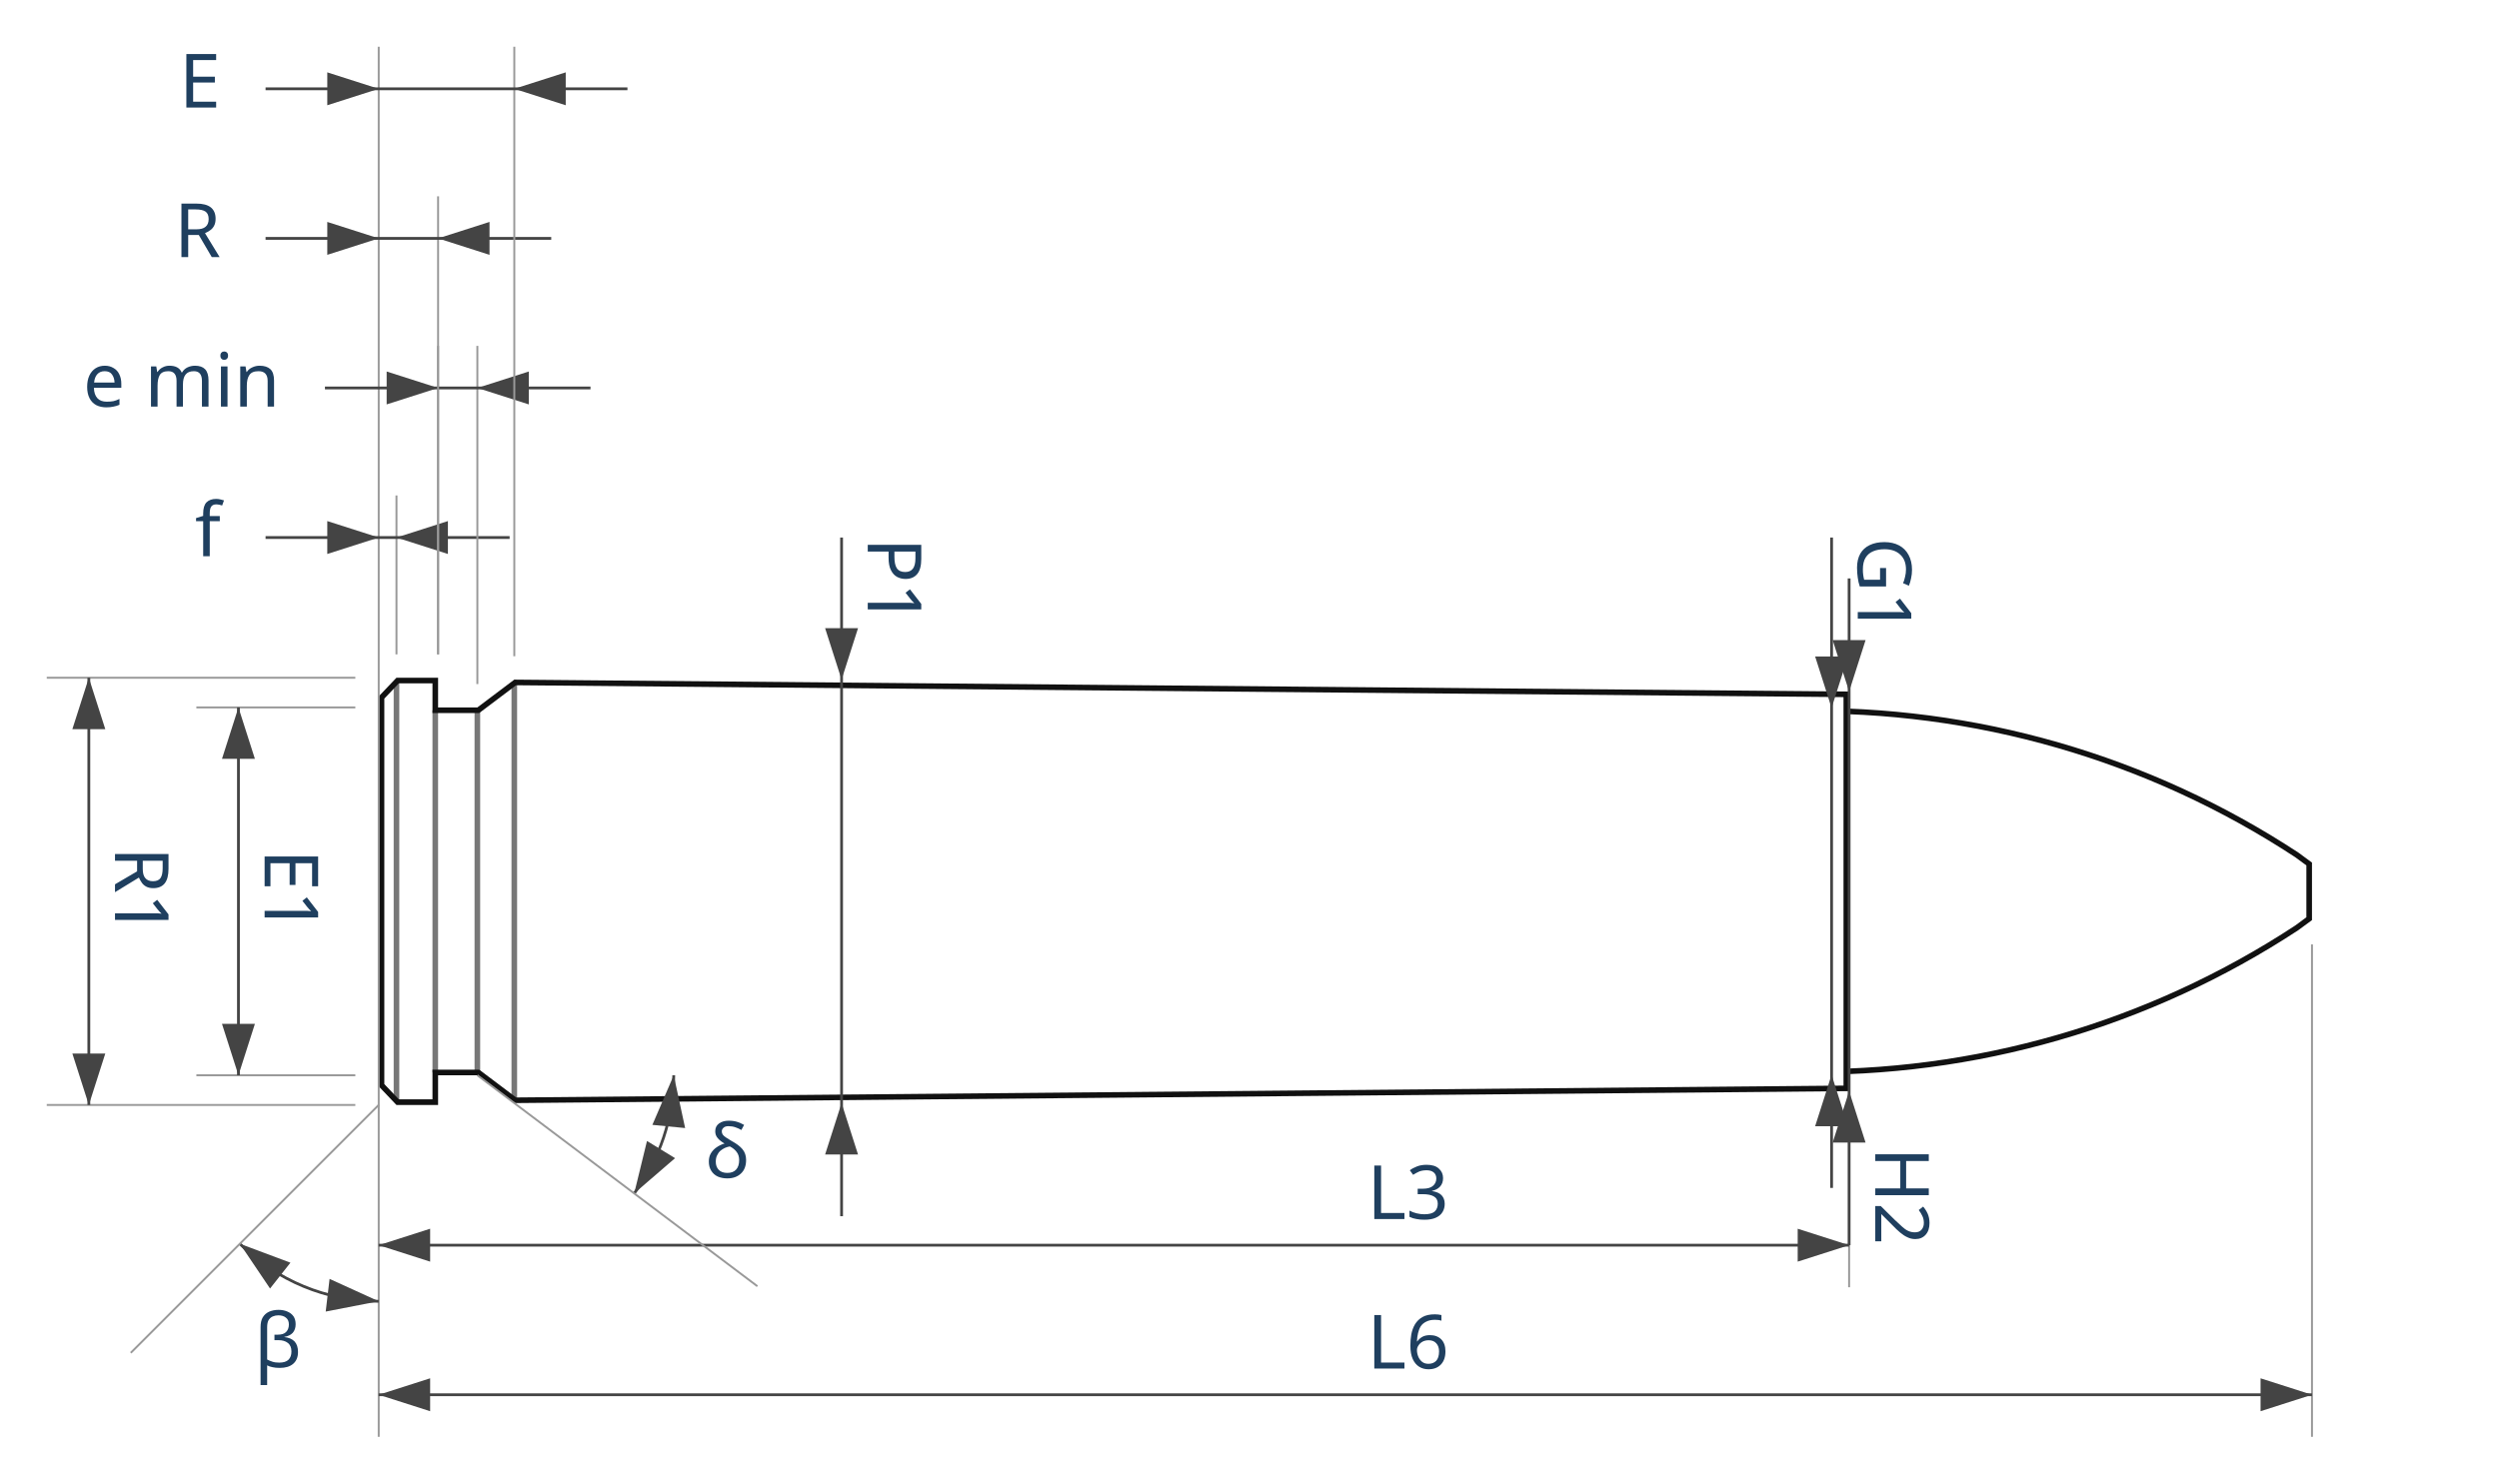
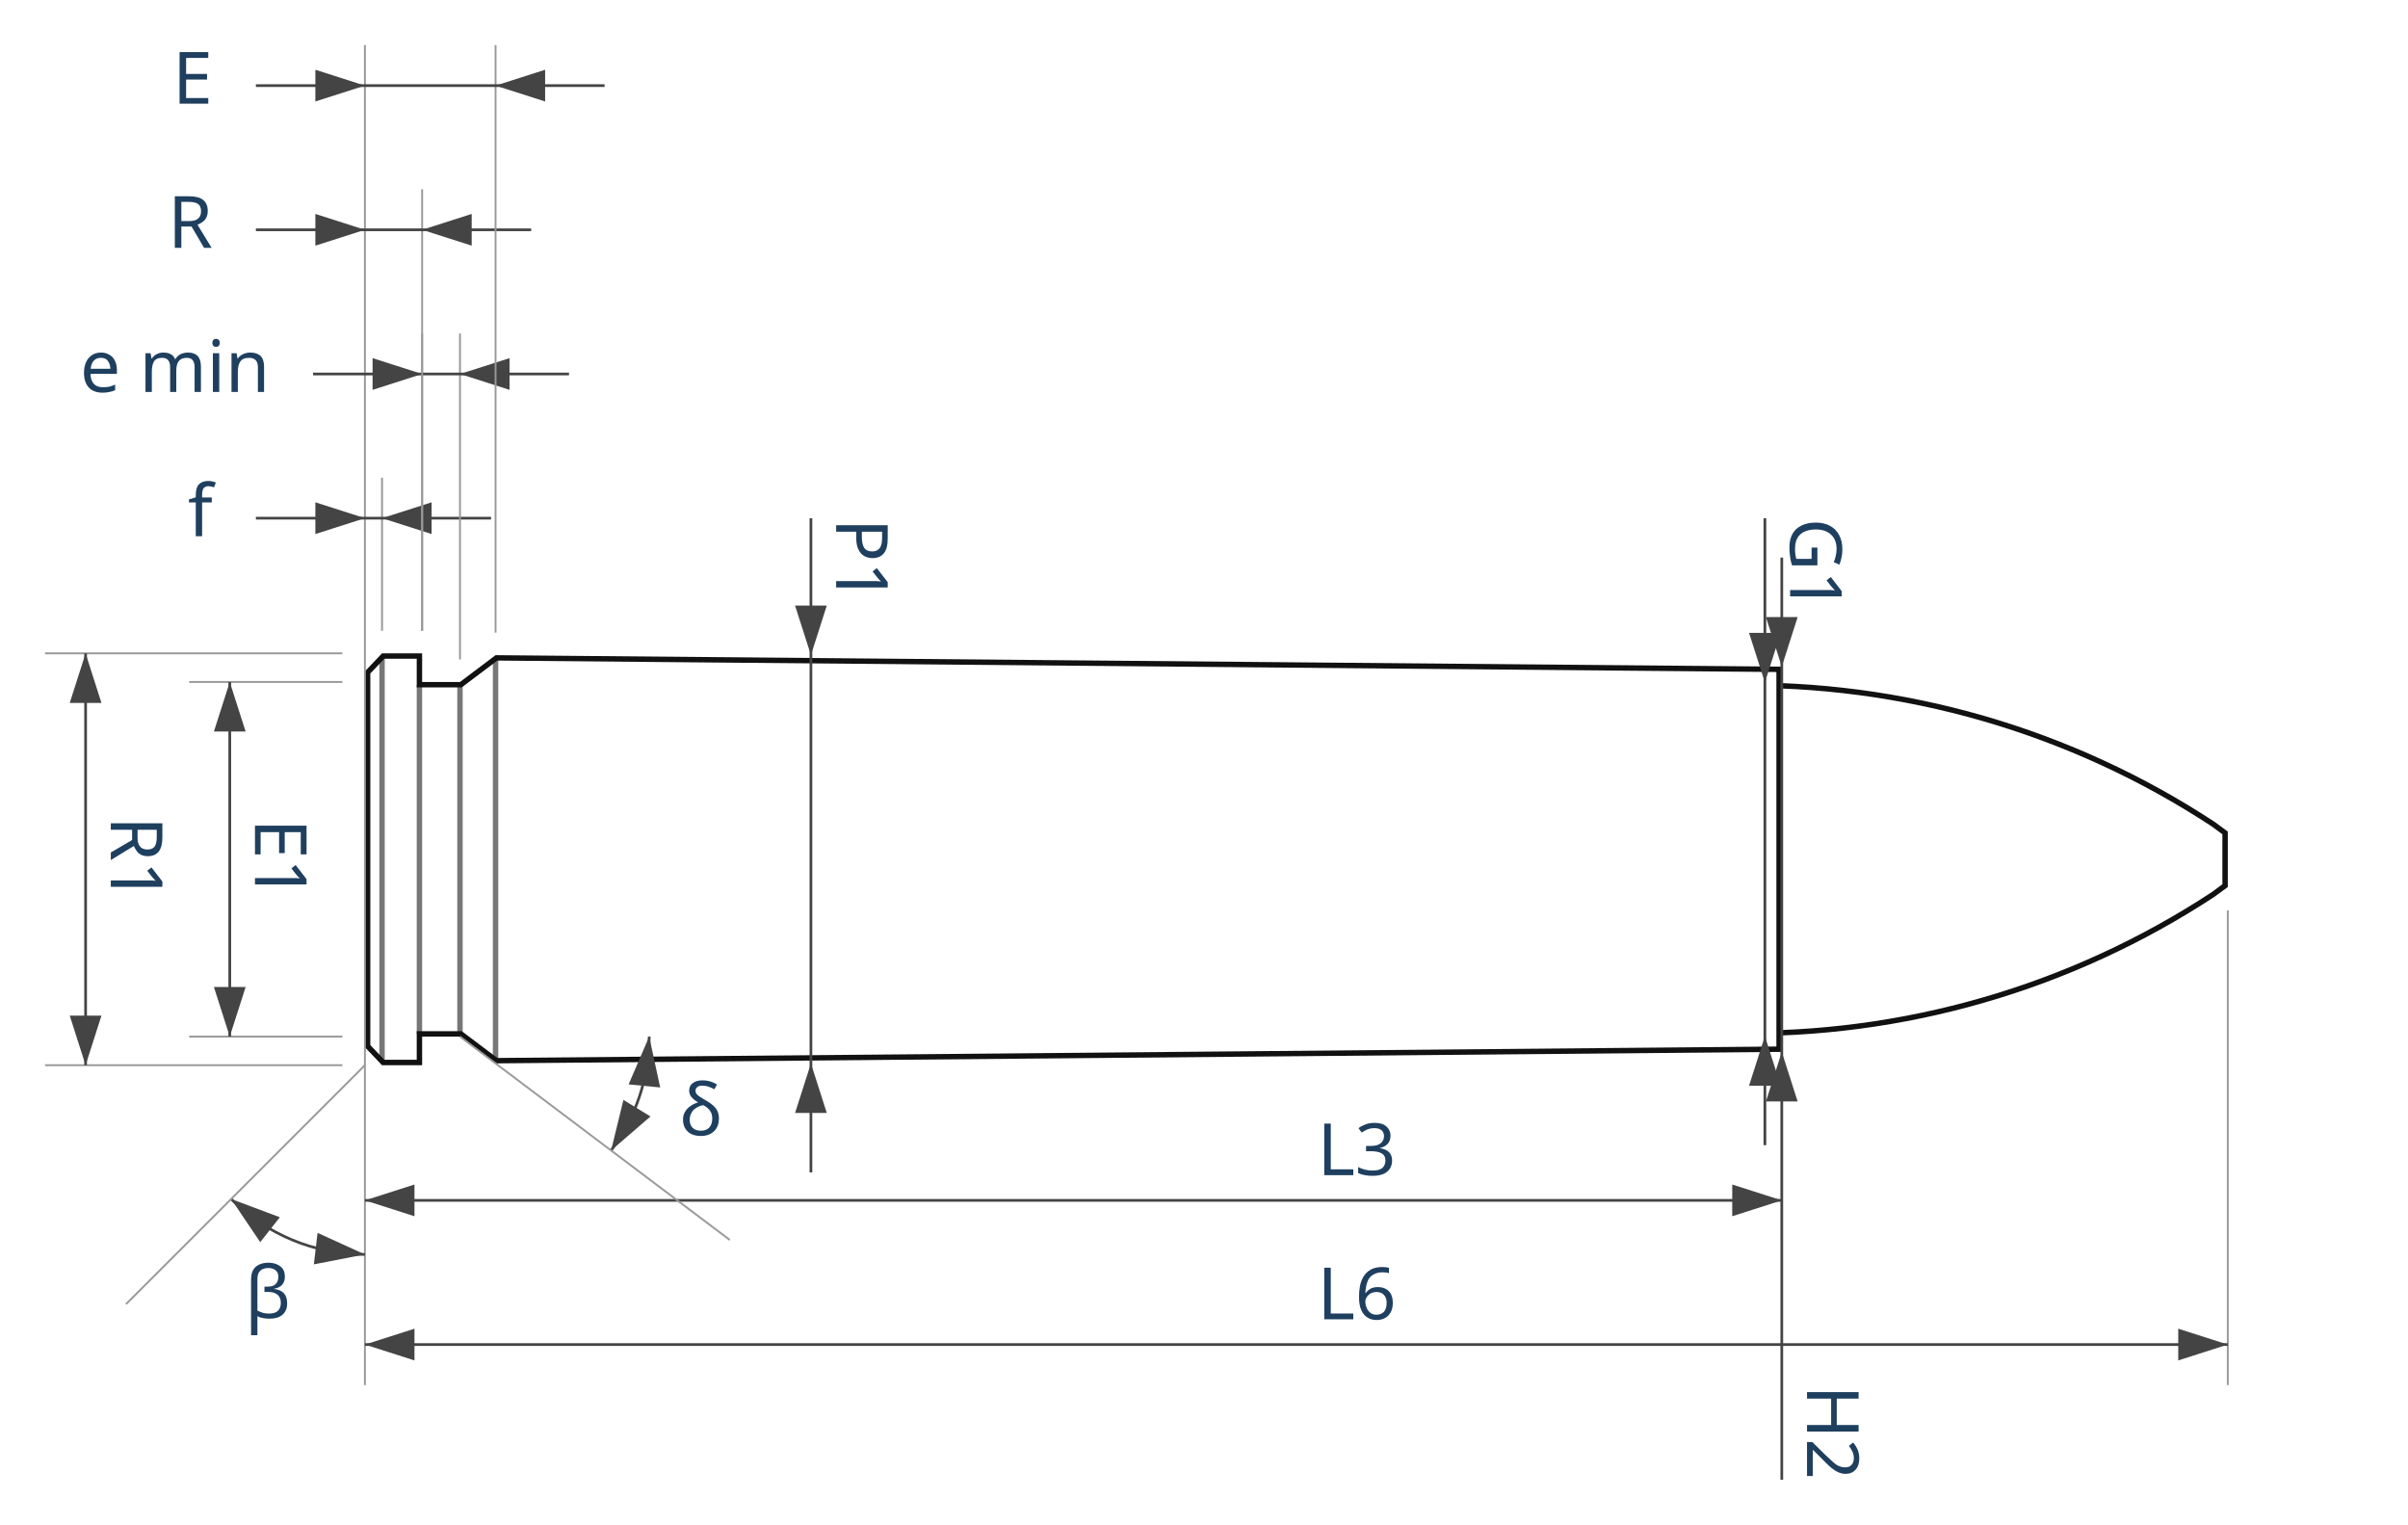
- <svg xmlns="http://www.w3.org/2000/svg" width="213.8" height="126.96" viewBox="0 0 213.8 126.96">
+ <svg xmlns="http://www.w3.org/2000/svg" width="213.8" height="135.36" viewBox="0 0 213.8 135.36">
  <defs>
    <clipPath id="contour-30_court">
      <path d="M32.4,93.04 L33.92,94.56 L37.48,94.56 L37.48,92.02 L40.84,92.02 L44,94.4 L158.2,93.38 L158.2,59.18 L44,58.16 L40.84,60.54 L37.48,60.54 L37.48,58 L33.92,58 L32.4,59.52 Z" />
    </clipPath>
    <clipPath id="bullet-30_court">
      <path d="M158.2,91.919 L159.441,91.861 L160.852,91.768 L162.262,91.649 L163.669,91.504 L165.072,91.332 L166.473,91.134 L167.869,90.91 L169.261,90.66 L170.649,90.383 L172.03,90.081 L173.406,89.753 L174.775,89.399 L176.138,89.02 L177.493,88.615 L178.841,88.185 L180.18,87.73 L181.51,87.249 L182.831,86.744 L184.143,86.215 L185.444,85.66 L186.735,85.082 L188.014,84.479 L189.282,83.853 L190.538,83.203 L191.782,82.53 L193.013,81.833 L194.231,81.114 L195.435,80.371 L196.625,79.607 L197.8,78.82 L197.8,73.74 L196.625,72.953 L195.435,72.189 L194.231,71.446 L193.013,70.727 L191.782,70.03 L190.538,69.357 L189.282,68.707 L188.014,68.081 L186.735,67.478 L185.444,66.9 L184.143,66.345 L182.831,65.816 L181.51,65.311 L180.18,64.83 L178.841,64.375 L177.493,63.945 L176.138,63.54 L174.775,63.161 L173.406,62.807 L172.03,62.479 L170.649,62.177 L169.261,61.9 L167.869,61.65 L166.473,61.426 L165.072,61.228 L163.669,61.056 L162.262,60.911 L160.852,60.792 L159.441,60.699 L158.2,60.641 Z" />
    </clipPath>
  </defs>
  <g clip-path="url(#contour-30_court)">
    <line x1="33.92" y1="58.344" x2="33.92" y2="94.216" stroke="#777" stroke-width="0.48" />
    <line x1="37.24" y1="60.78" x2="37.24" y2="91.78" stroke="#777" stroke-width="0.48" />
    <line x1="40.84" y1="60.78" x2="40.84" y2="91.78" stroke="#777" stroke-width="0.48" />
    <line x1="44" y1="58.46" x2="44" y2="94.1" stroke="#777" stroke-width="0.48" />
  </g>
  <g clip-path="url(#contour-30_court)">
    <path d="M32.64,92.87 L34.019,94.32 L37.24,94.32 L37.24,91.78 L40.92,91.78 L44.079,94.159 L157.96,93.14 L157.96,59.42 L44.079,58.401 L40.92,60.78 L37.24,60.78 L37.24,58.24 L34.019,58.24 L32.64,59.69 Z" fill="none" stroke="#111" stroke-width="0.48" />
  </g>
  <g clip-path="url(#bullet-30_court)">
    <path d="M158.2,91.679 L159.427,91.621 L160.834,91.529 L162.239,91.41 L163.642,91.265 L165.041,91.094 L166.437,90.897 L167.829,90.673 L169.217,90.424 L170.599,90.148 L171.977,89.847 L173.348,89.52 L174.713,89.167 L176.071,88.789 L177.422,88.386 L178.765,87.957 L180.1,87.503 L181.426,87.024 L182.743,86.521 L184.051,85.993 L185.348,85.441 L186.634,84.864 L187.91,84.263 L189.174,83.639 L190.426,82.991 L191.666,82.32 L192.893,81.625 L194.107,80.908 L195.307,80.168 L196.493,79.406 L197.56,78.621 L197.56,73.939 L196.493,73.154 L195.307,72.392 L194.107,71.652 L192.893,70.935 L191.666,70.24 L190.426,69.569 L189.174,68.921 L187.91,68.297 L186.634,67.696 L185.348,67.119 L184.051,66.567 L182.743,66.039 L181.426,65.536 L180.1,65.057 L178.765,64.603 L177.422,64.174 L176.071,63.771 L174.713,63.393 L173.348,63.04 L171.977,62.713 L170.599,62.412 L169.217,62.136 L167.829,61.887 L166.437,61.663 L165.041,61.466 L163.642,61.295 L162.239,61.15 L160.834,61.031 L159.427,60.939 L158.2,60.881" fill="none" stroke="#111" stroke-width="0.48" />
  </g>
  <line x1="32.400" y1="4.000" x2="32.400" y2="122.960" stroke="#999" stroke-width="0.168" />
  <line x1="158.200" y1="95.380" x2="158.200" y2="110.160" stroke="#999" stroke-width="0.168" />
  <line x1="32.400" y1="106.560" x2="158.200" y2="106.560" stroke="#444" stroke-width="0.24" />
  <path d="M32.400,106.560 L36.800,105.152 L36.800,107.968 Z" fill="#444" />
  <path d="M158.200,106.560 L153.800,107.968 L153.800,105.152 Z" fill="#444" />
  <text x="120.460" y="104.320" font-size="6.4" text-anchor="middle" fill="#1f3f5f" font-family="sans-serif">L3</text>
  <line x1="197.800" y1="80.820" x2="197.800" y2="122.960" stroke="#999" stroke-width="0.168" />
  <line x1="32.400" y1="119.360" x2="197.800" y2="119.360" stroke="#444" stroke-width="0.24" />
  <path d="M32.400,119.360 L36.800,117.952 L36.800,120.768 Z" fill="#444" />
  <path d="M197.800,119.360 L193.400,120.768 L193.400,117.952 Z" fill="#444" />
  <text x="120.460" y="117.120" font-size="6.4" text-anchor="middle" fill="#1f3f5f" font-family="sans-serif">L6</text>
  <line x1="33.920" y1="56.000" x2="33.920" y2="42.400" stroke="#999" stroke-width="0.168" />
  <line x1="22.720" y1="46.000" x2="43.600" y2="46.000" stroke="#444" stroke-width="0.24" />
  <path d="M32.400,46.000 L28.000,47.408 L28.000,44.592 Z" fill="#444" />
  <path d="M33.920,46.000 L38.320,44.592 L38.320,47.408 Z" fill="#444" />
  <text x="18.880" y="47.600" font-size="6.4" text-anchor="end" fill="#1f3f5f" font-family="sans-serif">f</text>
  <line x1="37.480" y1="56.000" x2="37.480" y2="29.600" stroke="#999" stroke-width="0.168" />
  <line x1="40.840" y1="58.540" x2="40.840" y2="29.600" stroke="#999" stroke-width="0.168" />
  <line x1="27.800" y1="33.200" x2="50.520" y2="33.200" stroke="#444" stroke-width="0.24" />
  <path d="M37.480,33.200 L33.080,34.608 L33.080,31.792 Z" fill="#444" />
  <path d="M40.840,33.200 L45.240,31.792 L45.240,34.608 Z" fill="#444" />
  <text x="23.960" y="34.800" font-size="6.4" text-anchor="end" fill="#1f3f5f" font-family="sans-serif">e min</text>
  <line x1="37.480" y1="56.000" x2="37.480" y2="16.800" stroke="#999" stroke-width="0.168" />
  <line x1="22.720" y1="20.400" x2="47.160" y2="20.400" stroke="#444" stroke-width="0.24" />
  <path d="M32.400,20.400 L28.000,21.808 L28.000,18.992 Z" fill="#444" />
  <path d="M37.480,20.400 L41.880,18.992 L41.880,21.808 Z" fill="#444" />
  <text x="18.880" y="22.000" font-size="6.4" text-anchor="end" fill="#1f3f5f" font-family="sans-serif">R</text>
  <line x1="44.000" y1="56.160" x2="44.000" y2="4.000" stroke="#999" stroke-width="0.168" />
  <line x1="22.720" y1="7.600" x2="53.680" y2="7.600" stroke="#444" stroke-width="0.24" />
  <path d="M32.400,7.600 L28.000,9.008 L28.000,6.192 Z" fill="#444" />
  <path d="M44.000,7.600 L48.400,6.192 L48.400,9.008 Z" fill="#444" />
  <text x="18.880" y="9.200" font-size="6.4" text-anchor="end" fill="#1f3f5f" font-family="sans-serif">E</text>
  <line x1="72.000" y1="46.000" x2="72.000" y2="104.080" stroke="#444" stroke-width="0.24" />
  <path d="M72.000,58.160 L70.592,53.760 L73.408,53.760 Z" fill="#444" />
  <path d="M72.000,94.400 L73.408,98.800 L70.592,98.800 Z" fill="#444" />
  <text x="74.240" y="46.000" font-size="6.4" text-anchor="start" fill="#1f3f5f" font-family="sans-serif" transform="rotate(90 74.240 46.000)">P1</text>
  <line x1="156.700" y1="46.000" x2="156.700" y2="101.660" stroke="#444" stroke-width="0.24" />
  <path d="M156.700,60.580 L155.292,56.180 L158.108,56.180 Z" fill="#444" />
  <path d="M156.700,91.980 L158.108,96.380 L155.292,96.380 Z" fill="#444" />
  <text x="158.940" y="46.000" font-size="6.4" text-anchor="start" fill="#1f3f5f" font-family="sans-serif" transform="rotate(90 158.940 46.000)">G1</text>
-   <line x1="158.200" y1="49.500" x2="158.200" y2="106.560" stroke="#444" stroke-width="0.24" />
+   <line x1="158.200" y1="49.500" x2="158.200" y2="131.360" stroke="#444" stroke-width="0.24" />
  <path d="M158.200,59.180 L156.792,54.780 L159.608,54.780 Z" fill="#444" />
  <path d="M158.200,93.380 L159.608,97.780 L156.792,97.780 Z" fill="#444" />
-   <text x="160.440" y="106.560" font-size="6.4" text-anchor="end" fill="#1f3f5f" font-family="sans-serif" transform="rotate(90 160.440 106.560)">H2</text>
+   <text x="160.440" y="131.360" font-size="6.4" text-anchor="end" fill="#1f3f5f" font-family="sans-serif" transform="rotate(90 160.440 131.360)">H2</text>
  <line x1="30.400" y1="60.540" x2="16.800" y2="60.540" stroke="#999" stroke-width="0.168" />
  <line x1="30.400" y1="92.020" x2="16.800" y2="92.020" stroke="#999" stroke-width="0.168" />
  <line x1="20.400" y1="60.540" x2="20.400" y2="92.020" stroke="#444" stroke-width="0.24" />
  <path d="M20.400,60.540 L21.808,64.940 L18.992,64.940 Z" fill="#444" />
  <path d="M20.400,92.020 L18.992,87.620 L21.808,87.620 Z" fill="#444" />
  <text x="22.640" y="76.280" font-size="6.4" text-anchor="middle" fill="#1f3f5f" font-family="sans-serif" transform="rotate(90 22.640 76.280)">E1</text>
  <line x1="30.400" y1="58.000" x2="4.000" y2="58.000" stroke="#999" stroke-width="0.168" />
  <line x1="30.400" y1="94.560" x2="4.000" y2="94.560" stroke="#999" stroke-width="0.168" />
  <line x1="7.600" y1="58.000" x2="7.600" y2="94.560" stroke="#444" stroke-width="0.24" />
  <path d="M7.600,58.000 L9.008,62.400 L6.192,62.400 Z" fill="#444" />
  <path d="M7.600,94.560 L6.192,90.160 L9.008,90.160 Z" fill="#444" />
  <text x="9.840" y="76.280" font-size="6.4" text-anchor="middle" fill="#1f3f5f" font-family="sans-serif" transform="rotate(90 9.840 76.280)">R1</text>
  <path d="M32.400,111.360 A16.800,16.800 0 0 1 20.521,106.439" fill="none" stroke="#444" stroke-width="0.24" />
  <path d="M32.400,111.360 L27.865,112.241 L28.196,109.445 Z" fill="#444" />
  <path d="M20.521,106.439 L24.848,108.058 L23.104,110.269 Z" fill="#444" />
  <line x1="32.400" y1="94.560" x2="11.187" y2="115.773" stroke="#999" stroke-width="0.168" />
  <text x="23.767" y="117.003" font-size="6.4" text-anchor="middle" fill="#1f3f5f" font-family="sans-serif">β</text>
  <path d="M57.640,92.020 A16.800,16.800 0 0 1 54.257,102.130" fill="none" stroke="#444" stroke-width="0.24" />
  <path d="M57.640,92.020 L58.616,96.536 L55.813,96.263 Z" fill="#444" />
  <path d="M54.257,102.130 L55.352,97.642 L57.754,99.112 Z" fill="#444" />
  <line x1="40.840" y1="92.020" x2="64.799" y2="110.074" stroke="#999" stroke-width="0.168" />
  <text x="62.234" y="100.778" font-size="6.4" text-anchor="middle" fill="#1f3f5f" font-family="sans-serif">δ</text>
</svg>
